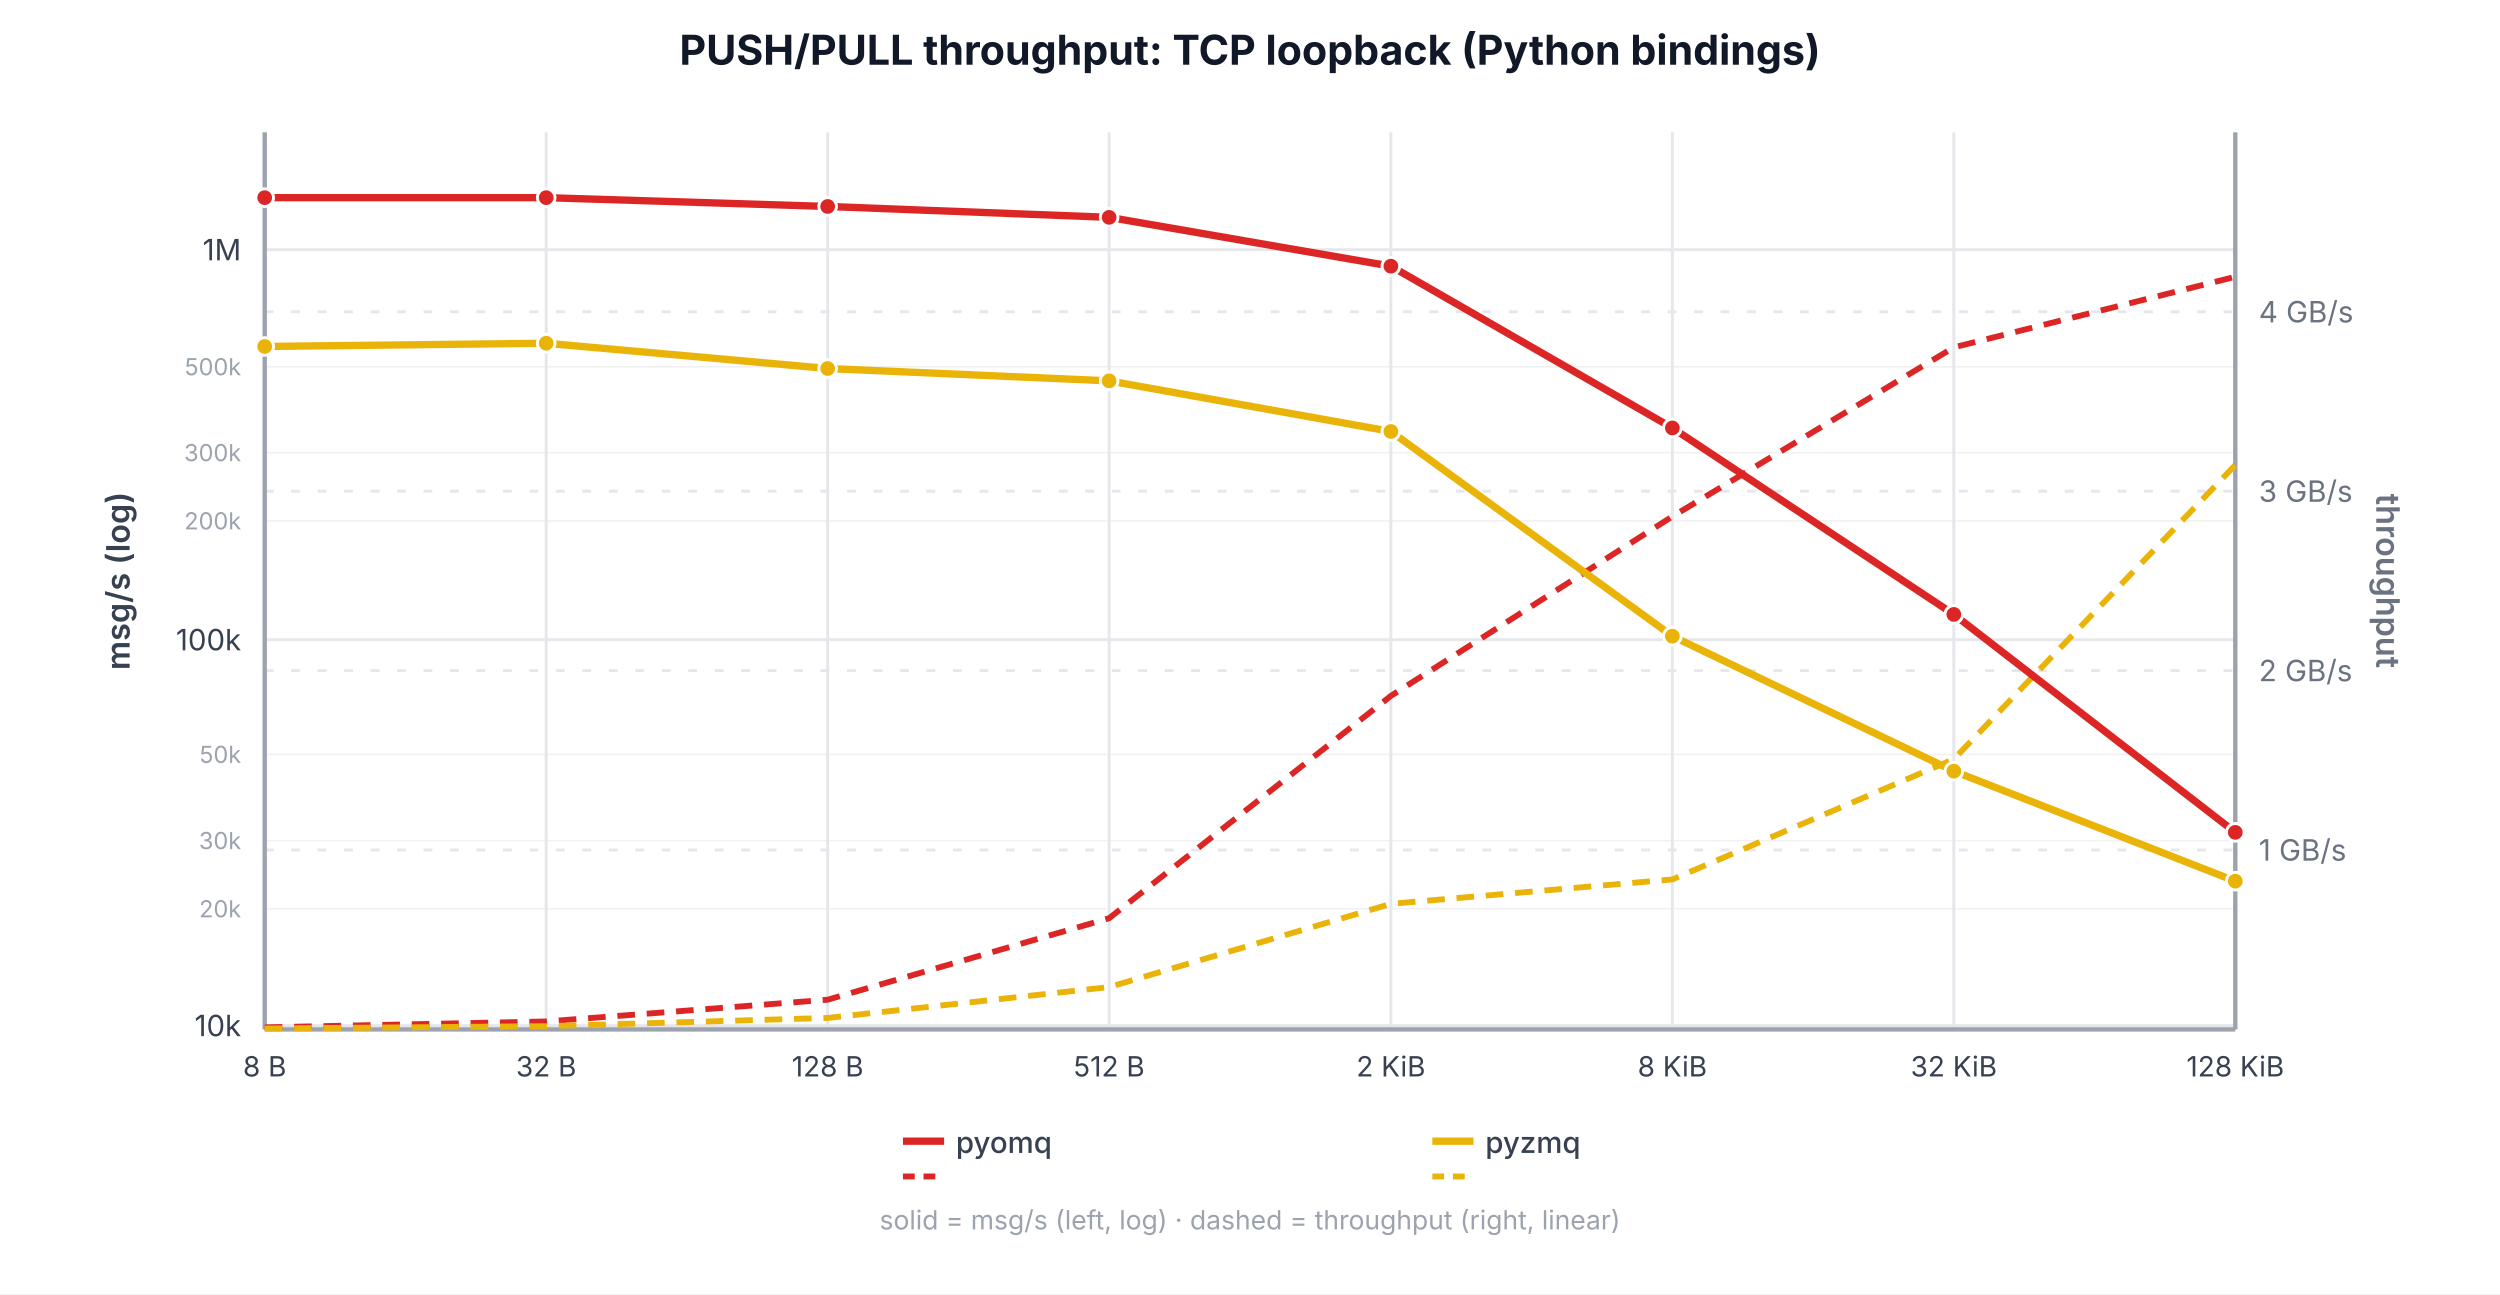
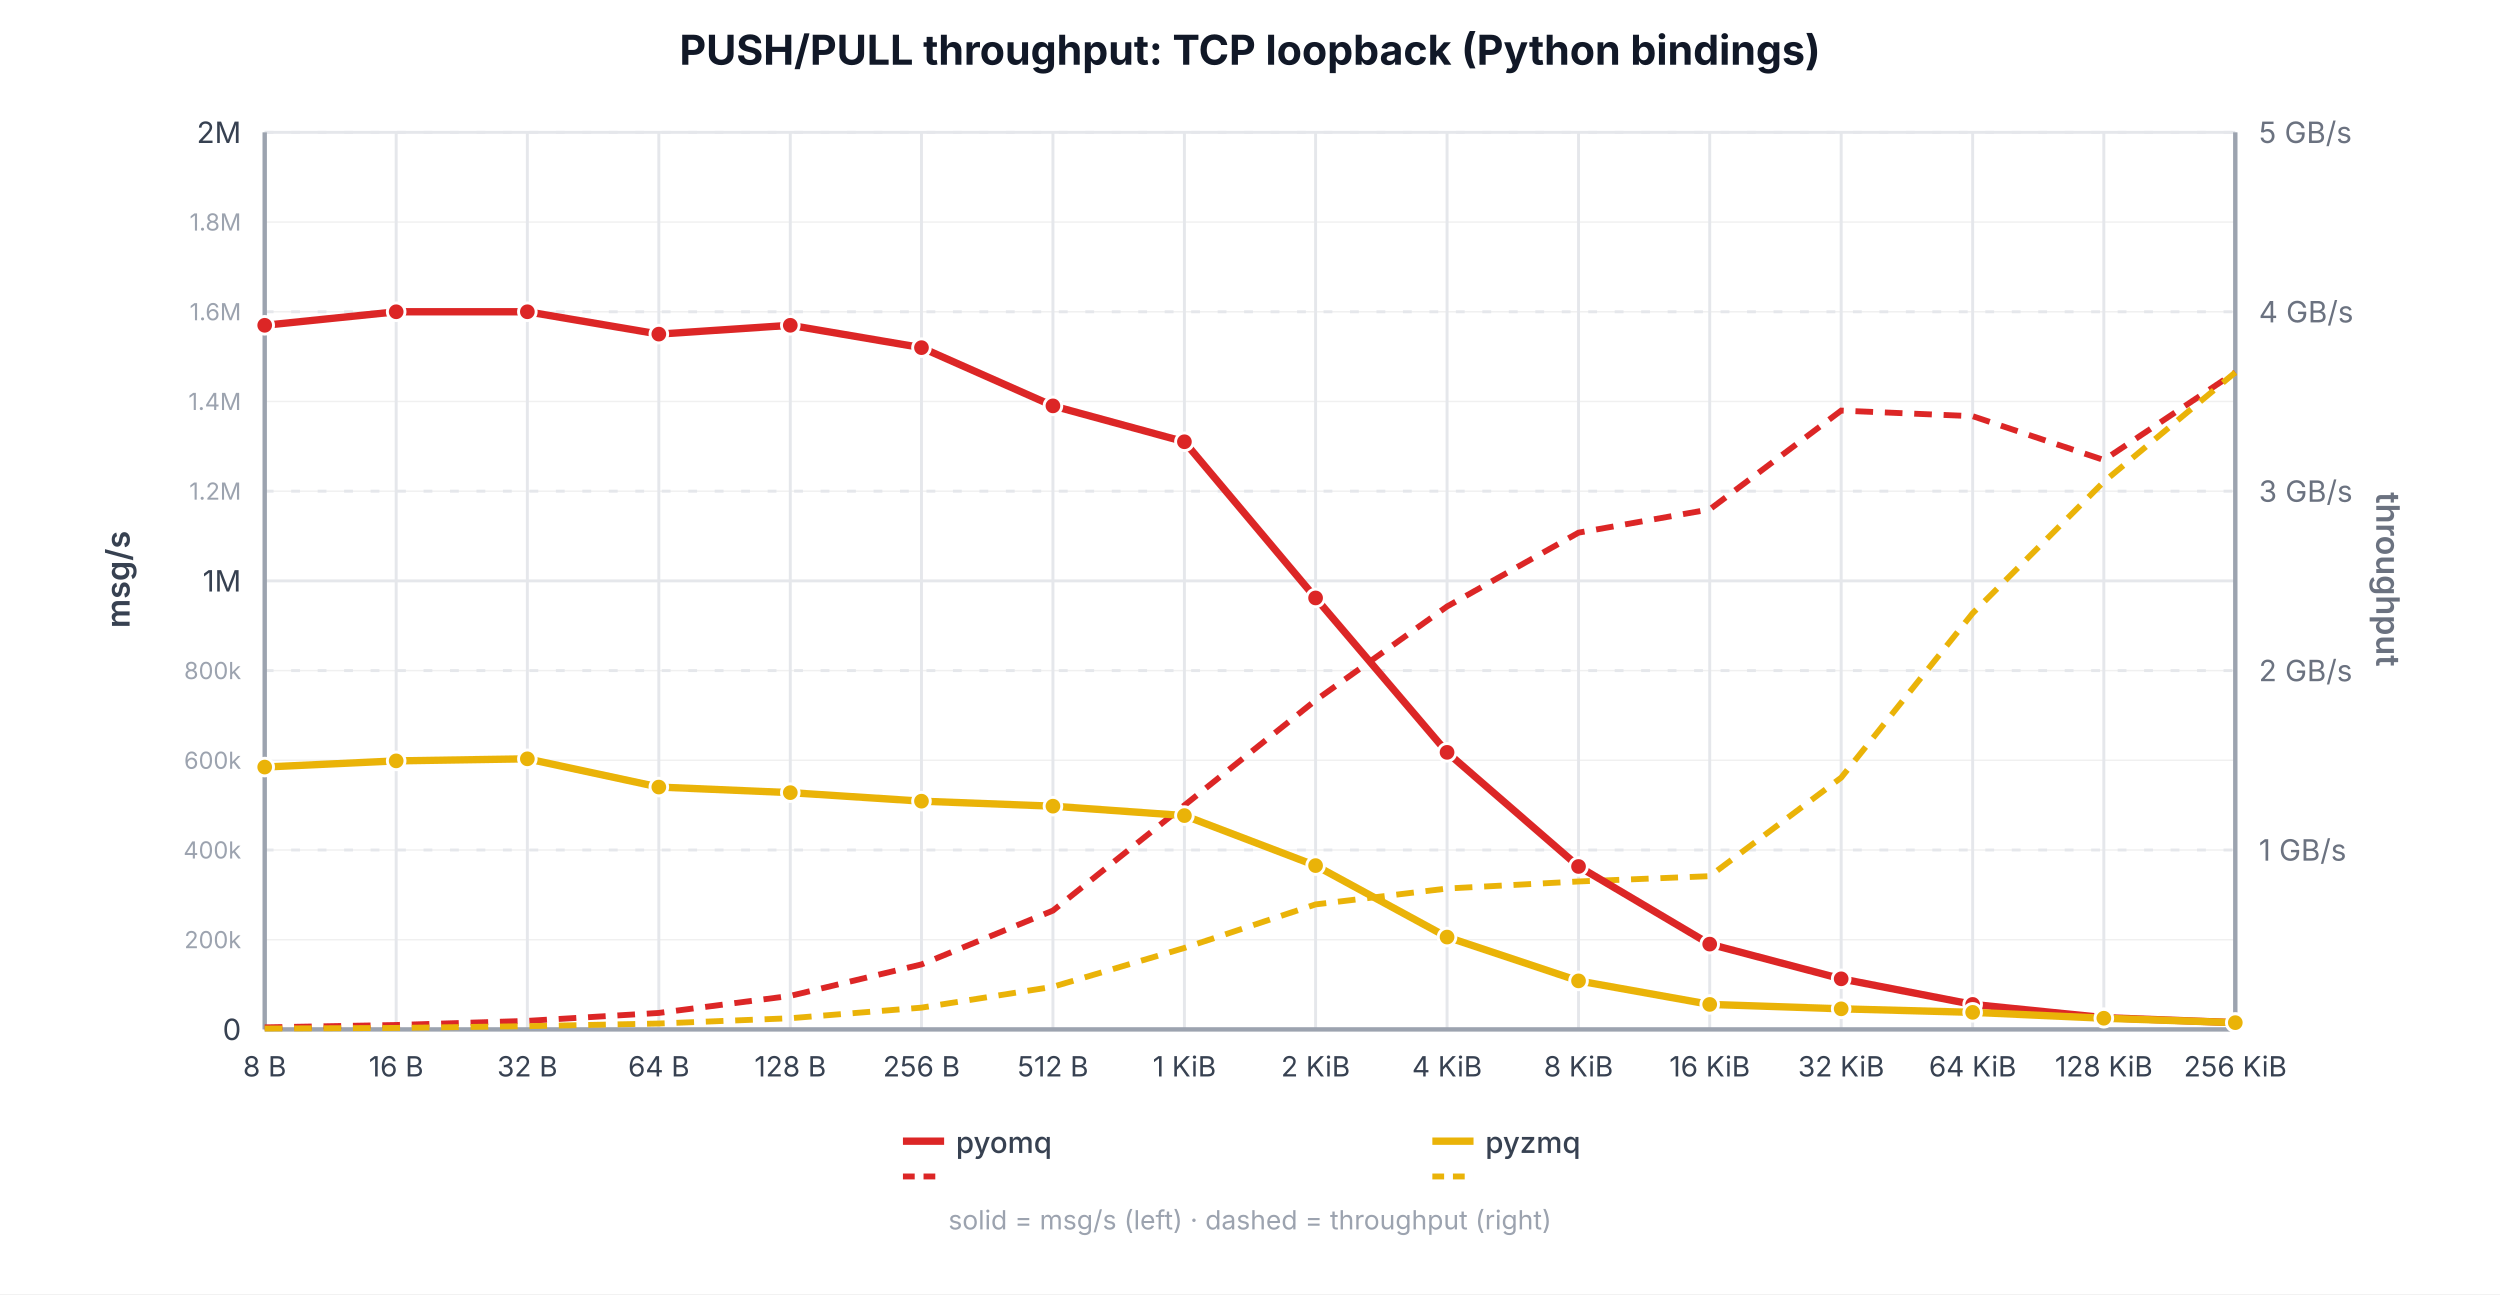
<svg xmlns="http://www.w3.org/2000/svg" viewBox="0 0 850 440" font-family="system-ui, -apple-system, sans-serif">
  <rect width="850" height="440" fill="white" />
-   <line x1="90" y1="348.7" x2="760" y2="348.7" stroke="#e5e7eb" stroke-width="1" />
-   <text x="82" y="348.7" text-anchor="end" dominant-baseline="middle" fill="#374151" font-size="10">10k</text>
-   <line x1="90" y1="217.5" x2="760" y2="217.5" stroke="#e5e7eb" stroke-width="1" />
-   <text x="82" y="217.5" text-anchor="end" dominant-baseline="middle" fill="#374151" font-size="10">100k</text>
-   <line x1="90" y1="84.9" x2="760" y2="84.9" stroke="#e5e7eb" stroke-width="1" />
-   <text x="82" y="84.9" text-anchor="end" dominant-baseline="middle" fill="#374151" font-size="10">1M</text>
-   <line x1="90" y1="309.0" x2="760" y2="309.0" stroke="#f0f0f0" stroke-width="0.5" />
-   <text x="82" y="309.0" text-anchor="end" dominant-baseline="middle" fill="#9ca3af" font-size="8">20k</text>
-   <line x1="90" y1="285.8" x2="760" y2="285.8" stroke="#f0f0f0" stroke-width="0.5" />
-   <text x="82" y="285.8" text-anchor="end" dominant-baseline="middle" fill="#9ca3af" font-size="8">30k</text>
-   <line x1="90" y1="256.5" x2="760" y2="256.5" stroke="#f0f0f0" stroke-width="0.5" />
-   <text x="82" y="256.5" text-anchor="end" dominant-baseline="middle" fill="#9ca3af" font-size="8">50k</text>
-   <line x1="90" y1="177.1" x2="760" y2="177.1" stroke="#f0f0f0" stroke-width="0.5" />
-   <text x="82" y="177.1" text-anchor="end" dominant-baseline="middle" fill="#9ca3af" font-size="8">200k</text>
-   <line x1="90" y1="153.9" x2="760" y2="153.9" stroke="#f0f0f0" stroke-width="0.5" />
-   <text x="82" y="153.9" text-anchor="end" dominant-baseline="middle" fill="#9ca3af" font-size="8">300k</text>
-   <line x1="90" y1="124.7" x2="760" y2="124.7" stroke="#f0f0f0" stroke-width="0.5" />
-   <text x="82" y="124.7" text-anchor="end" dominant-baseline="middle" fill="#9ca3af" font-size="8">500k</text>
+   <line x1="90" y1="350.0" x2="760" y2="350.0" stroke="#e5e7eb" stroke-width="1" />
+   <text x="82" y="350.0" text-anchor="end" dominant-baseline="middle" fill="#374151" font-size="10">0</text>
+   <line x1="90" y1="319.5" x2="760" y2="319.5" stroke="#f0f0f0" stroke-width="0.5" />
+   <text x="82" y="319.5" text-anchor="end" dominant-baseline="middle" fill="#9ca3af" font-size="8">200k</text>
+   <line x1="90" y1="289.0" x2="760" y2="289.0" stroke="#f0f0f0" stroke-width="0.5" />
+   <text x="82" y="289.0" text-anchor="end" dominant-baseline="middle" fill="#9ca3af" font-size="8">400k</text>
+   <line x1="90" y1="258.5" x2="760" y2="258.5" stroke="#f0f0f0" stroke-width="0.5" />
+   <text x="82" y="258.5" text-anchor="end" dominant-baseline="middle" fill="#9ca3af" font-size="8">600k</text>
+   <line x1="90" y1="228.0" x2="760" y2="228.0" stroke="#f0f0f0" stroke-width="0.5" />
+   <text x="82" y="228.0" text-anchor="end" dominant-baseline="middle" fill="#9ca3af" font-size="8">800k</text>
+   <line x1="90" y1="197.5" x2="760" y2="197.5" stroke="#e5e7eb" stroke-width="1" />
+   <text x="82" y="197.5" text-anchor="end" dominant-baseline="middle" fill="#374151" font-size="10">1M</text>
+   <line x1="90" y1="167.0" x2="760" y2="167.0" stroke="#f0f0f0" stroke-width="0.5" />
+   <text x="82" y="167.0" text-anchor="end" dominant-baseline="middle" fill="#9ca3af" font-size="8">1.2M</text>
+   <line x1="90" y1="136.5" x2="760" y2="136.5" stroke="#f0f0f0" stroke-width="0.5" />
+   <text x="82" y="136.5" text-anchor="end" dominant-baseline="middle" fill="#9ca3af" font-size="8">1.4M</text>
+   <line x1="90" y1="106.0" x2="760" y2="106.0" stroke="#f0f0f0" stroke-width="0.5" />
+   <text x="82" y="106.0" text-anchor="end" dominant-baseline="middle" fill="#9ca3af" font-size="8">1.6M</text>
+   <line x1="90" y1="75.5" x2="760" y2="75.5" stroke="#f0f0f0" stroke-width="0.5" />
+   <text x="82" y="75.5" text-anchor="end" dominant-baseline="middle" fill="#9ca3af" font-size="8">1.8M</text>
+   <line x1="90" y1="45.0" x2="760" y2="45.0" stroke="#e5e7eb" stroke-width="1" />
+   <text x="82" y="45.0" text-anchor="end" dominant-baseline="middle" fill="#374151" font-size="10">2M</text>
  <line x1="90" y1="289.0" x2="760" y2="289.0" stroke="#e5e7eb" stroke-width="1" stroke-dasharray="3,6" />
  <text x="768" y="289.0" text-anchor="start" dominant-baseline="middle" fill="#6b7280" font-size="10">1 GB/s</text>
  <line x1="90" y1="228.0" x2="760" y2="228.0" stroke="#e5e7eb" stroke-width="1" stroke-dasharray="3,6" />
  <text x="768" y="228.0" text-anchor="start" dominant-baseline="middle" fill="#6b7280" font-size="10">2 GB/s</text>
  <line x1="90" y1="167.0" x2="760" y2="167.0" stroke="#e5e7eb" stroke-width="1" stroke-dasharray="3,6" />
  <text x="768" y="167.0" text-anchor="start" dominant-baseline="middle" fill="#6b7280" font-size="10">3 GB/s</text>
  <line x1="90" y1="106.0" x2="760" y2="106.0" stroke="#e5e7eb" stroke-width="1" stroke-dasharray="3,6" />
  <text x="768" y="106.0" text-anchor="start" dominant-baseline="middle" fill="#6b7280" font-size="10">4 GB/s</text>
+   <line x1="90" y1="45.0" x2="760" y2="45.0" stroke="#e5e7eb" stroke-width="1" stroke-dasharray="3,6" />
+   <text x="768" y="45.0" text-anchor="start" dominant-baseline="middle" fill="#6b7280" font-size="10">5 GB/s</text>
  <line x1="90.0" y1="45" x2="90.0" y2="350" stroke="#e5e7eb" stroke-width="1" />
-   <line x1="185.7" y1="45" x2="185.7" y2="350" stroke="#e5e7eb" stroke-width="1" />
-   <line x1="281.4" y1="45" x2="281.4" y2="350" stroke="#e5e7eb" stroke-width="1" />
-   <line x1="377.1" y1="45" x2="377.1" y2="350" stroke="#e5e7eb" stroke-width="1" />
-   <line x1="472.9" y1="45" x2="472.9" y2="350" stroke="#e5e7eb" stroke-width="1" />
-   <line x1="568.6" y1="45" x2="568.6" y2="350" stroke="#e5e7eb" stroke-width="1" />
-   <line x1="664.3" y1="45" x2="664.3" y2="350" stroke="#e5e7eb" stroke-width="1" />
+   <line x1="134.7" y1="45" x2="134.7" y2="350" stroke="#e5e7eb" stroke-width="1" />
+   <line x1="179.3" y1="45" x2="179.3" y2="350" stroke="#e5e7eb" stroke-width="1" />
+   <line x1="224.0" y1="45" x2="224.0" y2="350" stroke="#e5e7eb" stroke-width="1" />
+   <line x1="268.7" y1="45" x2="268.7" y2="350" stroke="#e5e7eb" stroke-width="1" />
+   <line x1="313.3" y1="45" x2="313.3" y2="350" stroke="#e5e7eb" stroke-width="1" />
+   <line x1="358.0" y1="45" x2="358.0" y2="350" stroke="#e5e7eb" stroke-width="1" />
+   <line x1="402.7" y1="45" x2="402.7" y2="350" stroke="#e5e7eb" stroke-width="1" />
+   <line x1="447.3" y1="45" x2="447.3" y2="350" stroke="#e5e7eb" stroke-width="1" />
+   <line x1="492.0" y1="45" x2="492.0" y2="350" stroke="#e5e7eb" stroke-width="1" />
+   <line x1="536.7" y1="45" x2="536.7" y2="350" stroke="#e5e7eb" stroke-width="1" />
+   <line x1="581.3" y1="45" x2="581.3" y2="350" stroke="#e5e7eb" stroke-width="1" />
+   <line x1="626.0" y1="45" x2="626.0" y2="350" stroke="#e5e7eb" stroke-width="1" />
+   <line x1="670.7" y1="45" x2="670.7" y2="350" stroke="#e5e7eb" stroke-width="1" />
+   <line x1="715.3" y1="45" x2="715.3" y2="350" stroke="#e5e7eb" stroke-width="1" />
  <line x1="760.0" y1="45" x2="760.0" y2="350" stroke="#e5e7eb" stroke-width="1" />
  <line x1="90" y1="45" x2="90" y2="350" stroke="#9ca3af" stroke-width="1.5" />
  <line x1="760" y1="45" x2="760" y2="350" stroke="#9ca3af" stroke-width="1.5" />
  <line x1="90" y1="350" x2="760" y2="350" stroke="#9ca3af" stroke-width="1.5" />
  <text x="90.0" y="366" text-anchor="middle" fill="#374151" font-size="9.5">8 B</text>
-   <text x="185.7" y="366" text-anchor="middle" fill="#374151" font-size="9.5">32 B</text>
-   <text x="281.4" y="366" text-anchor="middle" fill="#374151" font-size="9.5">128 B</text>
-   <text x="377.1" y="366" text-anchor="middle" fill="#374151" font-size="9.5">512 B</text>
-   <text x="472.9" y="366" text-anchor="middle" fill="#374151" font-size="9.5">2 KiB</text>
-   <text x="568.6" y="366" text-anchor="middle" fill="#374151" font-size="9.5">8 KiB</text>
-   <text x="664.3" y="366" text-anchor="middle" fill="#374151" font-size="9.5">32 KiB</text>
-   <text x="760.0" y="366" text-anchor="middle" fill="#374151" font-size="9.5">128 KiB</text>
-   <text x="40" y="197.5" text-anchor="middle" dominant-baseline="middle" fill="#374151" font-size="11" font-weight="600" transform="rotate(-90,40,197.5)">msg/s (log)</text>
-   <text x="812" y="197.5" text-anchor="middle" dominant-baseline="middle" fill="#6b7280" font-size="11" font-weight="600" transform="rotate(90,812,197.5)">throughput</text>
+   <text x="134.7" y="366" text-anchor="middle" fill="#374151" font-size="9.5">16 B</text>
+   <text x="179.3" y="366" text-anchor="middle" fill="#374151" font-size="9.5">32 B</text>
+   <text x="224.0" y="366" text-anchor="middle" fill="#374151" font-size="9.5">64 B</text>
+   <text x="268.7" y="366" text-anchor="middle" fill="#374151" font-size="9.5">128 B</text>
+   <text x="313.3" y="366" text-anchor="middle" fill="#374151" font-size="9.5">256 B</text>
+   <text x="358.0" y="366" text-anchor="middle" fill="#374151" font-size="9.5">512 B</text>
+   <text x="402.7" y="366" text-anchor="middle" fill="#374151" font-size="9.5">1 KiB</text>
+   <text x="447.3" y="366" text-anchor="middle" fill="#374151" font-size="9.5">2 KiB</text>
+   <text x="492.0" y="366" text-anchor="middle" fill="#374151" font-size="9.5">4 KiB</text>
+   <text x="536.7" y="366" text-anchor="middle" fill="#374151" font-size="9.5">8 KiB</text>
+   <text x="581.3" y="366" text-anchor="middle" fill="#374151" font-size="9.5">16 KiB</text>
+   <text x="626.0" y="366" text-anchor="middle" fill="#374151" font-size="9.5">32 KiB</text>
+   <text x="670.7" y="366" text-anchor="middle" fill="#374151" font-size="9.5">64 KiB</text>
+   <text x="715.3" y="366" text-anchor="middle" fill="#374151" font-size="9.5">128 KiB</text>
+   <text x="760.0" y="366" text-anchor="middle" fill="#374151" font-size="9.5">256 KiB</text>
+   <text x="40" y="197" text-anchor="middle" dominant-baseline="middle" fill="#374151" font-size="11" font-weight="600" transform="rotate(-90,40,197)">msg/s</text>
+   <text x="812" y="197" text-anchor="middle" dominant-baseline="middle" fill="#6b7280" font-size="11" font-weight="600" transform="rotate(90,812,197)">throughput</text>
  <text x="425.0" y="22" text-anchor="middle" fill="#111827" font-size="14" font-weight="700">PUSH/PULL throughput: TCP loopback (Python bindings)</text>
-   <polyline points="90.0,349.3 185.7,347.3 281.4,339.9 377.1,312.2 472.9,236.6 568.6,175.6 664.3,118.1 760.0,94.1" fill="none" stroke="#dc2626" stroke-width="2" stroke-dasharray="6,4" />
-   <polyline points="90.0,349.7 185.7,348.9 281.4,346.1 377.1,335.6 472.9,307.3 568.6,299.0 664.3,258.1 760.0,158.1" fill="none" stroke="#eab308" stroke-width="2" stroke-dasharray="6,4" />
-   <polyline points="90.0,67.2 185.7,67.2 281.4,70.2 377.1,73.9 472.9,90.5 568.6,145.5 664.3,208.9 760.0,283.0" fill="none" stroke="#dc2626" stroke-width="2.5" stroke-linecap="round" stroke-linejoin="round" />
-   <circle cx="90.0" cy="67.2" r="3" fill="#dc2626" stroke="white" stroke-width="1" />
-   <circle cx="185.7" cy="67.2" r="3" fill="#dc2626" stroke="white" stroke-width="1" />
-   <circle cx="281.4" cy="70.2" r="3" fill="#dc2626" stroke="white" stroke-width="1" />
-   <circle cx="377.1" cy="73.9" r="3" fill="#dc2626" stroke="white" stroke-width="1" />
-   <circle cx="472.9" cy="90.5" r="3" fill="#dc2626" stroke="white" stroke-width="1" />
-   <circle cx="568.6" cy="145.5" r="3" fill="#dc2626" stroke="white" stroke-width="1" />
-   <circle cx="664.3" cy="208.9" r="3" fill="#dc2626" stroke="white" stroke-width="1" />
-   <circle cx="760.0" cy="283.0" r="3" fill="#dc2626" stroke="white" stroke-width="1" />
-   <polyline points="90.0,117.8 185.7,116.7 281.4,125.3 377.1,129.5 472.9,146.7 568.6,216.3 664.3,262.2 760.0,299.6" fill="none" stroke="#eab308" stroke-width="2.5" stroke-linecap="round" stroke-linejoin="round" />
-   <circle cx="90.0" cy="117.8" r="3" fill="#eab308" stroke="white" stroke-width="1" />
-   <circle cx="185.7" cy="116.7" r="3" fill="#eab308" stroke="white" stroke-width="1" />
-   <circle cx="281.4" cy="125.3" r="3" fill="#eab308" stroke="white" stroke-width="1" />
-   <circle cx="377.1" cy="129.5" r="3" fill="#eab308" stroke="white" stroke-width="1" />
-   <circle cx="472.9" cy="146.7" r="3" fill="#eab308" stroke="white" stroke-width="1" />
-   <circle cx="568.6" cy="216.3" r="3" fill="#eab308" stroke="white" stroke-width="1" />
-   <circle cx="664.3" cy="262.2" r="3" fill="#eab308" stroke="white" stroke-width="1" />
-   <circle cx="760.0" cy="299.6" r="3" fill="#eab308" stroke="white" stroke-width="1" />
+   <polyline points="90.0,349.3 134.7,348.5 179.3,347.1 224.0,344.4 268.7,338.6 313.3,327.9 358.0,309.6 402.7,273.8 447.3,238.1 492.0,206.2 536.7,181.1 581.3,173.2 626.0,139.6 670.7,141.5 715.3,156.4 760.0,126.6" fill="none" stroke="#dc2626" stroke-width="2" stroke-dasharray="6,4" />
+   <polyline points="90.0,349.7 134.7,349.5 179.3,348.9 224.0,348.0 268.7,346.2 313.3,342.6 358.0,335.5 402.7,322.3 447.3,307.5 492.0,302.1 536.7,299.7 581.3,297.9 626.0,264.4 670.7,208.5 715.3,163.8 760.0,126.6" fill="none" stroke="#eab308" stroke-width="2" stroke-dasharray="6,4" />
+   <polyline points="90.0,110.6 134.7,106.0 179.3,106.0 224.0,113.6 268.7,110.6 313.3,118.2 358.0,138.0 402.7,150.2 447.3,203.3 492.0,255.8 536.7,294.6 581.3,321.0 626.0,332.8 670.7,341.5 715.3,346.0 760.0,347.7" fill="none" stroke="#dc2626" stroke-width="2.5" stroke-linecap="round" stroke-linejoin="round" />
+   <circle cx="90.0" cy="110.6" r="3" fill="#dc2626" stroke="white" stroke-width="1" />
+   <circle cx="134.7" cy="106.0" r="3" fill="#dc2626" stroke="white" stroke-width="1" />
+   <circle cx="179.3" cy="106.0" r="3" fill="#dc2626" stroke="white" stroke-width="1" />
+   <circle cx="224.0" cy="113.6" r="3" fill="#dc2626" stroke="white" stroke-width="1" />
+   <circle cx="268.7" cy="110.6" r="3" fill="#dc2626" stroke="white" stroke-width="1" />
+   <circle cx="313.3" cy="118.2" r="3" fill="#dc2626" stroke="white" stroke-width="1" />
+   <circle cx="358.0" cy="138.0" r="3" fill="#dc2626" stroke="white" stroke-width="1" />
+   <circle cx="402.7" cy="150.2" r="3" fill="#dc2626" stroke="white" stroke-width="1" />
+   <circle cx="447.3" cy="203.3" r="3" fill="#dc2626" stroke="white" stroke-width="1" />
+   <circle cx="492.0" cy="255.8" r="3" fill="#dc2626" stroke="white" stroke-width="1" />
+   <circle cx="536.7" cy="294.6" r="3" fill="#dc2626" stroke="white" stroke-width="1" />
+   <circle cx="581.3" cy="321.0" r="3" fill="#dc2626" stroke="white" stroke-width="1" />
+   <circle cx="626.0" cy="332.8" r="3" fill="#dc2626" stroke="white" stroke-width="1" />
+   <circle cx="670.7" cy="341.5" r="3" fill="#dc2626" stroke="white" stroke-width="1" />
+   <circle cx="715.3" cy="346.0" r="3" fill="#dc2626" stroke="white" stroke-width="1" />
+   <circle cx="760.0" cy="347.7" r="3" fill="#dc2626" stroke="white" stroke-width="1" />
+   <polyline points="90.0,260.8 134.7,258.7 179.3,258.0 224.0,267.6 268.7,269.5 313.3,272.4 358.0,274.1 402.7,277.3 447.3,294.3 492.0,318.6 536.7,333.5 581.3,341.5 626.0,343.0 670.7,344.2 715.3,346.2 760.0,347.7" fill="none" stroke="#eab308" stroke-width="2.5" stroke-linecap="round" stroke-linejoin="round" />
+   <circle cx="90.0" cy="260.8" r="3" fill="#eab308" stroke="white" stroke-width="1" />
+   <circle cx="134.7" cy="258.7" r="3" fill="#eab308" stroke="white" stroke-width="1" />
+   <circle cx="179.3" cy="258.0" r="3" fill="#eab308" stroke="white" stroke-width="1" />
+   <circle cx="224.0" cy="267.6" r="3" fill="#eab308" stroke="white" stroke-width="1" />
+   <circle cx="268.7" cy="269.5" r="3" fill="#eab308" stroke="white" stroke-width="1" />
+   <circle cx="313.3" cy="272.4" r="3" fill="#eab308" stroke="white" stroke-width="1" />
+   <circle cx="358.0" cy="274.1" r="3" fill="#eab308" stroke="white" stroke-width="1" />
+   <circle cx="402.7" cy="277.3" r="3" fill="#eab308" stroke="white" stroke-width="1" />
+   <circle cx="447.3" cy="294.3" r="3" fill="#eab308" stroke="white" stroke-width="1" />
+   <circle cx="492.0" cy="318.6" r="3" fill="#eab308" stroke="white" stroke-width="1" />
+   <circle cx="536.7" cy="333.5" r="3" fill="#eab308" stroke="white" stroke-width="1" />
+   <circle cx="581.3" cy="341.5" r="3" fill="#eab308" stroke="white" stroke-width="1" />
+   <circle cx="626.0" cy="343.0" r="3" fill="#eab308" stroke="white" stroke-width="1" />
+   <circle cx="670.7" cy="344.2" r="3" fill="#eab308" stroke="white" stroke-width="1" />
+   <circle cx="715.3" cy="346.2" r="3" fill="#eab308" stroke="white" stroke-width="1" />
+   <circle cx="760.0" cy="347.7" r="3" fill="#eab308" stroke="white" stroke-width="1" />
  <line x1="307.0" y1="388" x2="321.0" y2="388" stroke="#dc2626" stroke-width="2.5" />
  <line x1="307.0" y1="400" x2="321.0" y2="400" stroke="#dc2626" stroke-width="2" stroke-dasharray="4,3" />
  <text x="325.0" y="392" fill="#374151" font-size="10" font-weight="500">pyomq</text>
  <line x1="487.0" y1="388" x2="501.0" y2="388" stroke="#eab308" stroke-width="2.5" />
  <line x1="487.0" y1="400" x2="501.0" y2="400" stroke="#eab308" stroke-width="2" stroke-dasharray="4,3" />
  <text x="505.0" y="392" fill="#374151" font-size="10" font-weight="500">pyzmq</text>
-   <text x="425.0" y="418" text-anchor="middle" fill="#9ca3af" font-size="9">solid = msg/s (left, log) · dashed = throughput (right, linear)</text>
+   <text x="425.0" y="418" text-anchor="middle" fill="#9ca3af" font-size="9">solid = msg/s (left) · dashed = throughput (right)</text>
</svg>
